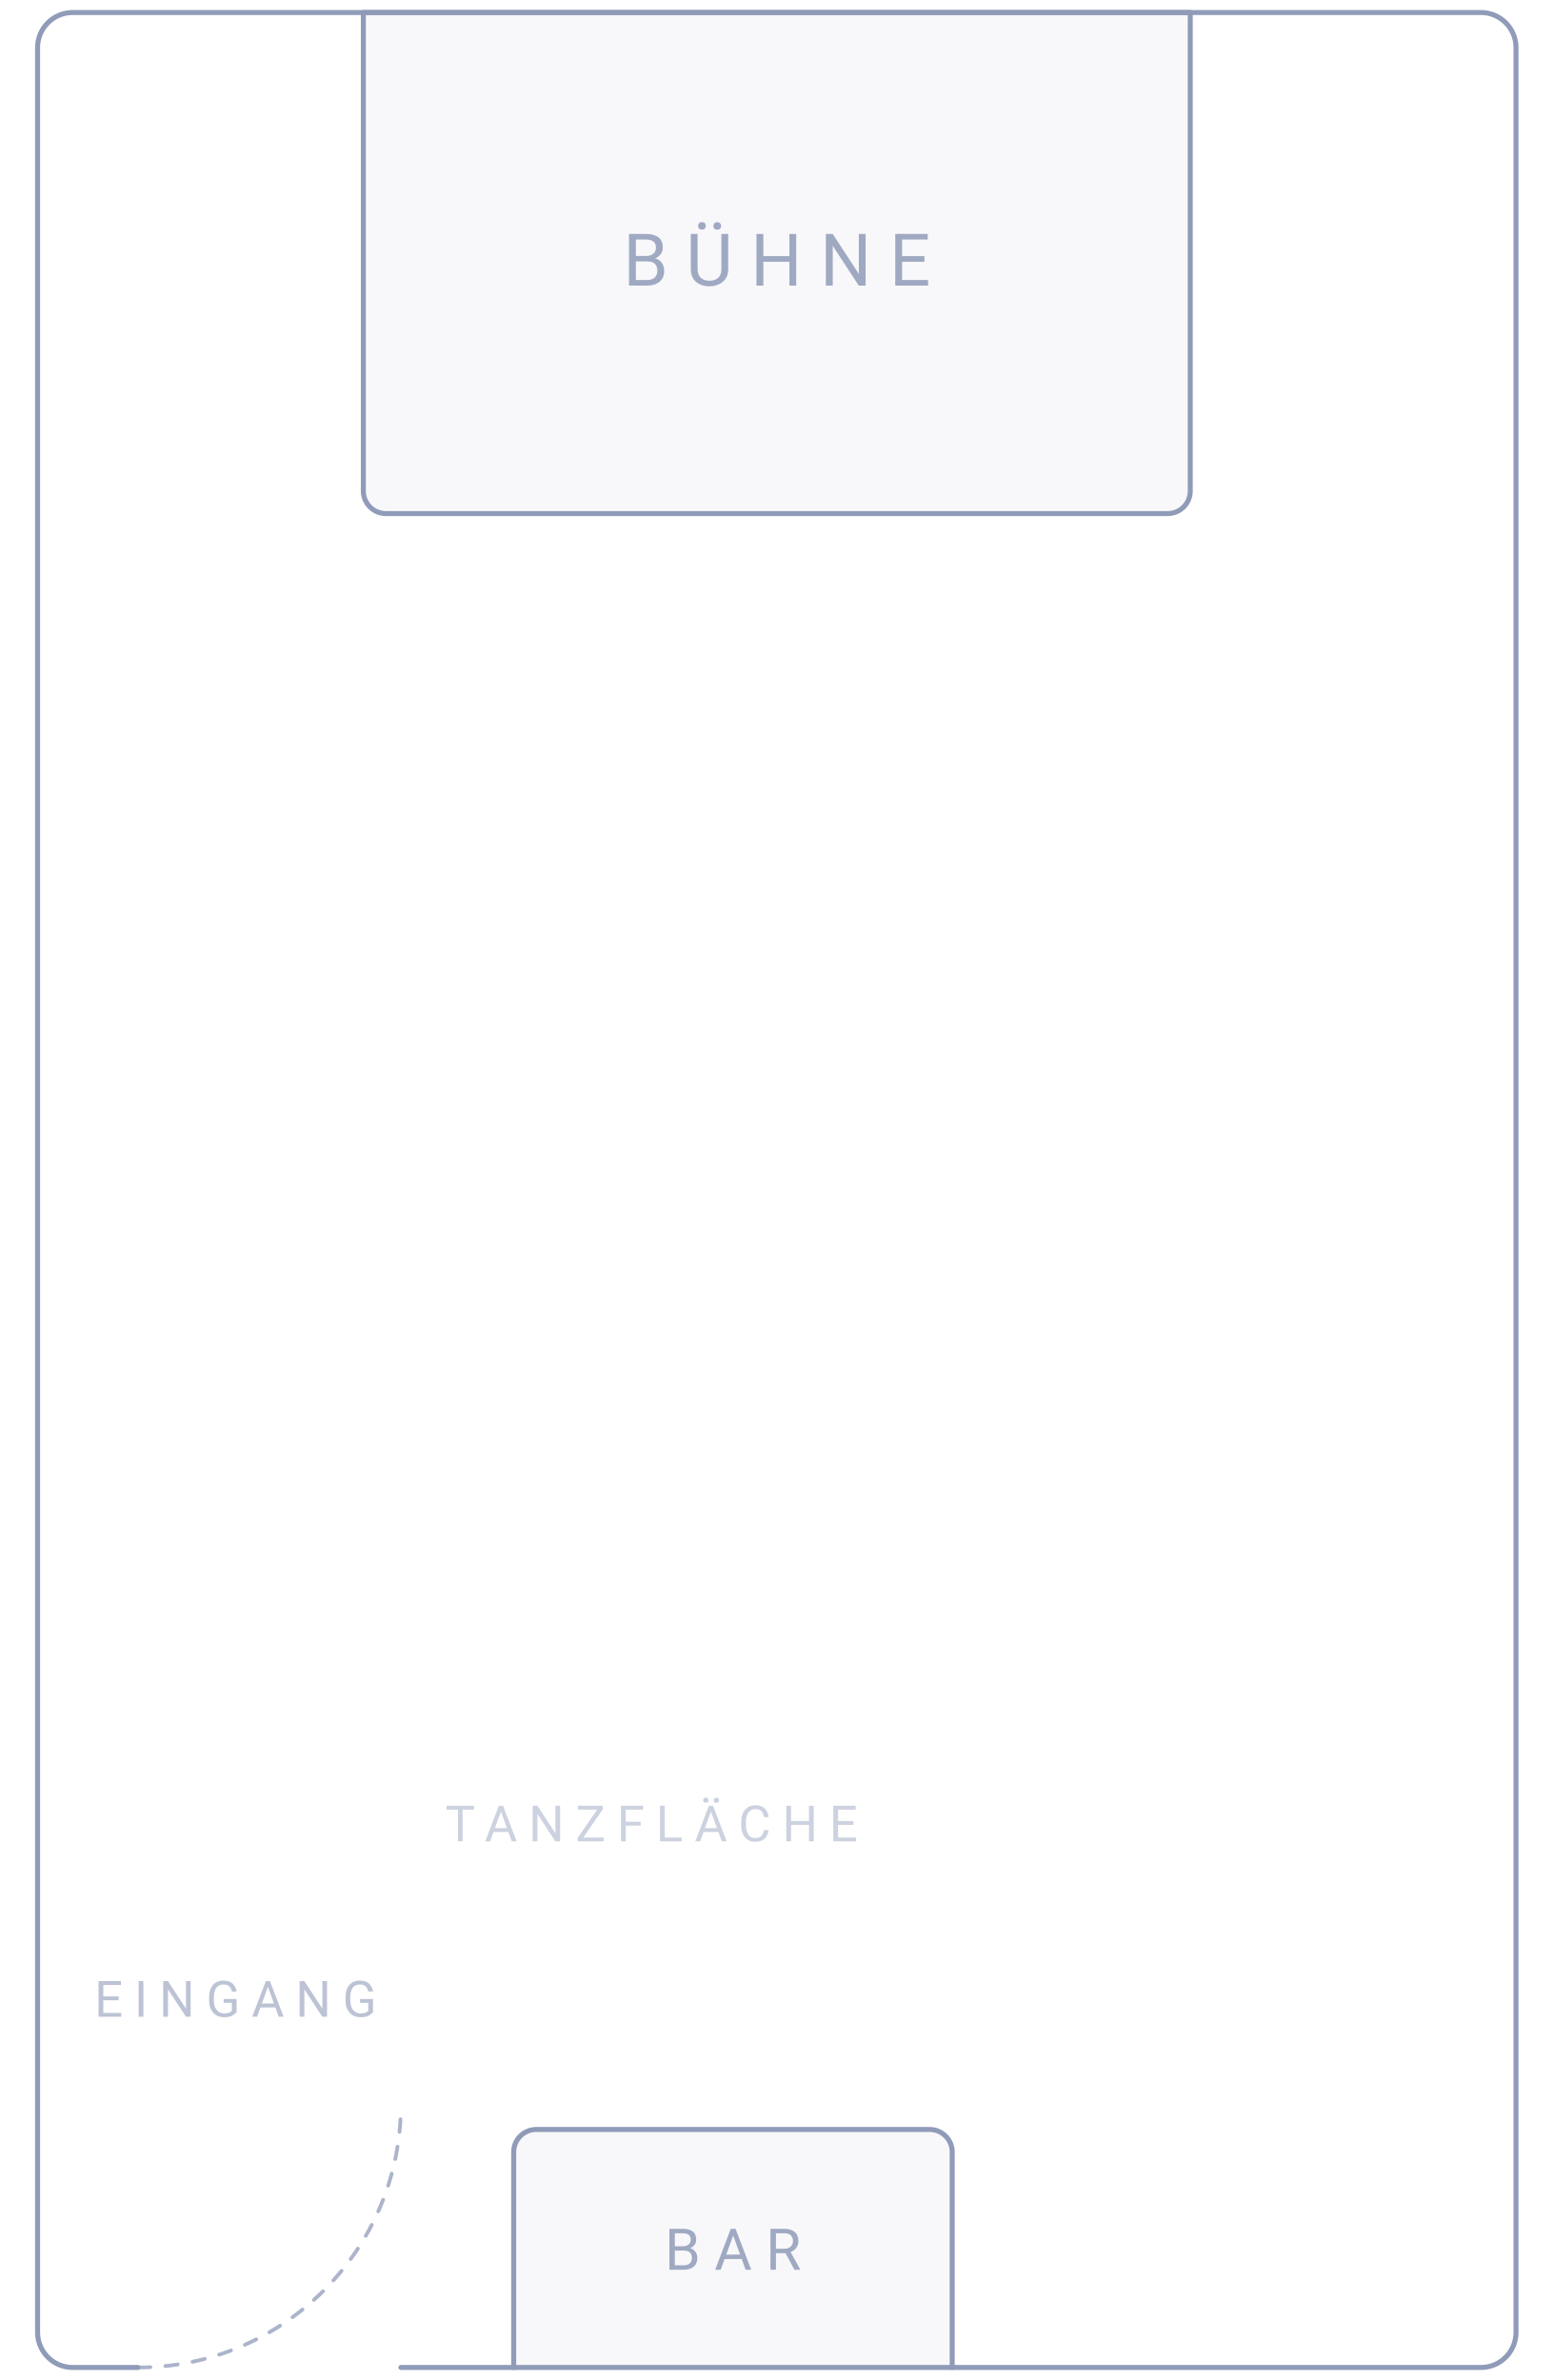
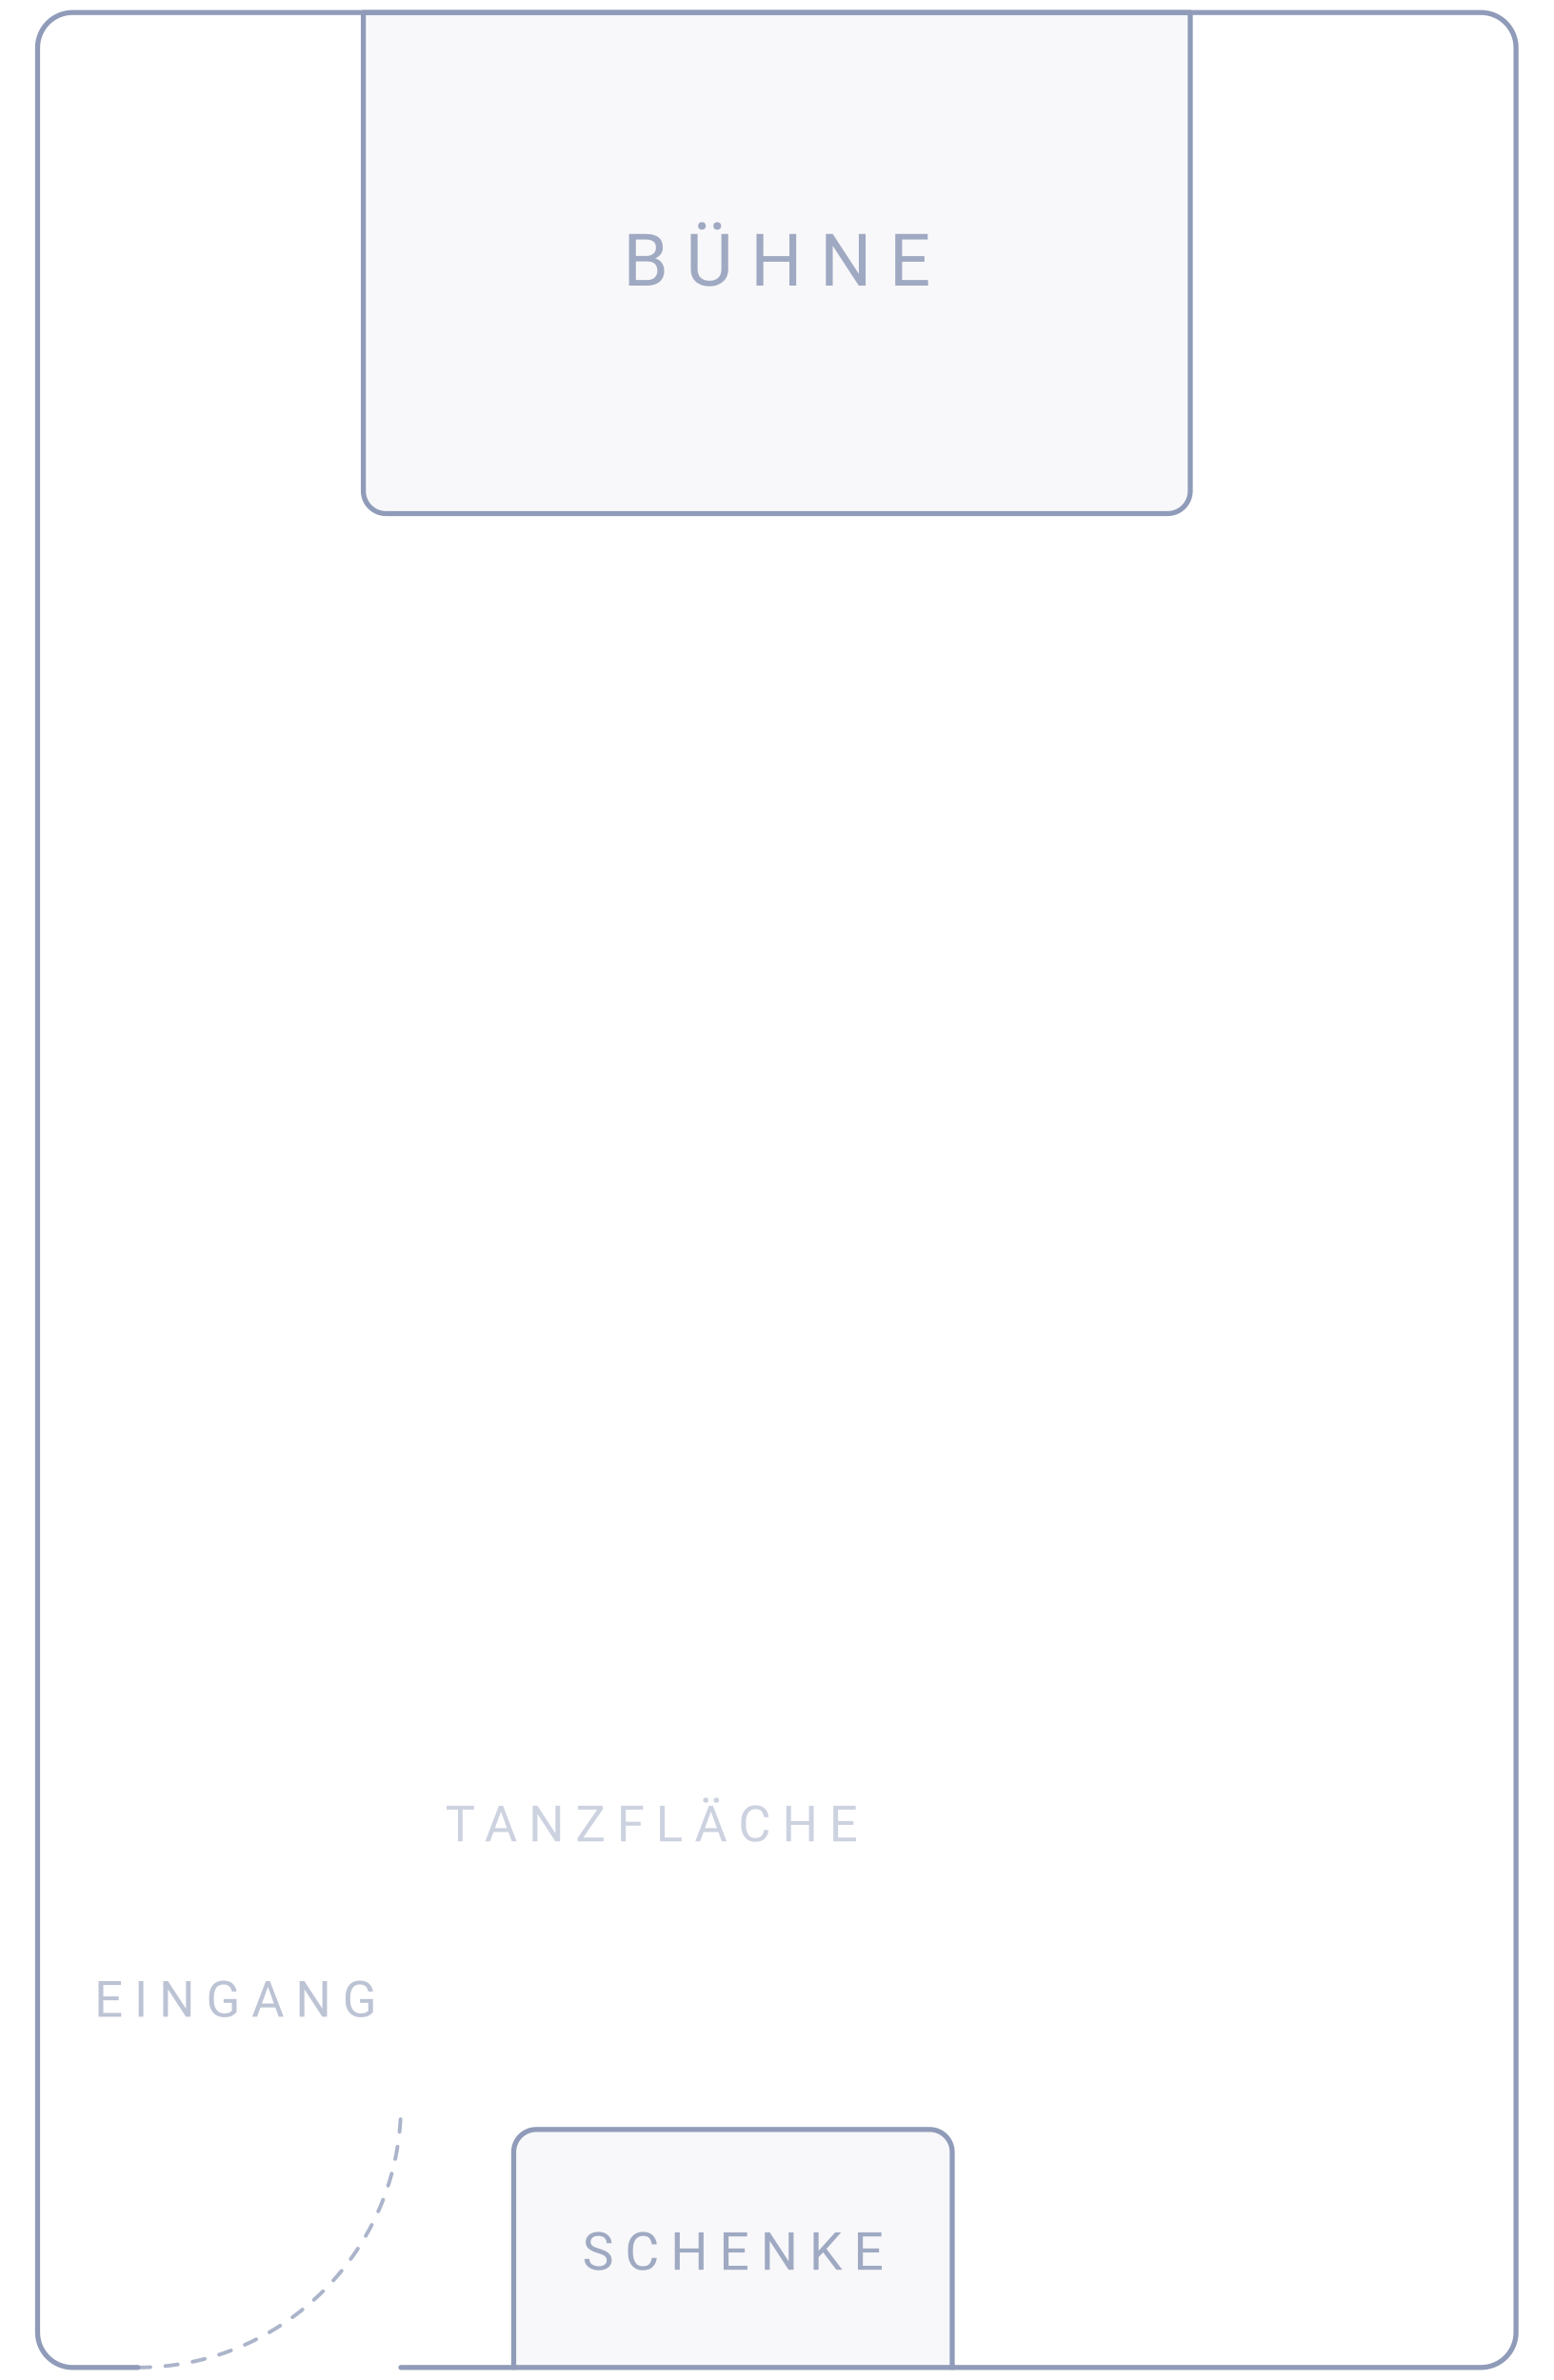
<svg xmlns="http://www.w3.org/2000/svg" viewBox="0 0 1240 1900" width="1240" height="1900" role="img" aria-label="Grundriss Festsaal Jugendheim SJB Haidhausen">
  <g fill="none" stroke="#8f9bb8" stroke-width="4" stroke-linecap="round" stroke-linejoin="round">
    <path d="M 320 1890 L 1182 1890 A 28 28 0 0 0 1210 1862 L 1210 38              A 28 28 0 0 0 1182 10 L 58 10 A 28 28 0 0 0 30 38 L 30 1862              A 28 28 0 0 0 58 1890 L 110 1890" />
    <path d="M 290 10 L 950 10 L 950 392 A 18 18 0 0 1 932 410 L 308 410              A 18 18 0 0 1 290 392 Z" fill="#8f9bb8" fill-opacity="0.07" />
    <path d="M 410 1890 L 410 1718 A 18 18 0 0 1 428 1700 L 742 1700              A 18 18 0 0 1 760 1718 L 760 1890" fill="#8f9bb8" fill-opacity="0.07" />
    <path d="M 110 1890 A 210 210 0 0 0 320 1680" stroke-width="3" stroke-dasharray="10 12" opacity="0.75" />
  </g>
  <g font-family="ui-sans-serif, system-ui, -apple-system, 'Segoe UI', Roboto, Helvetica, Arial, sans-serif" fill="#8f9bb8" text-anchor="middle">
    <text x="620" y="228" font-size="58" letter-spacing="14" opacity="0.85">BÜHNE</text>
-     <text x="585" y="1812" font-size="46" letter-spacing="11" opacity="0.85">BAR</text>
+     <text x="585" y="1812" font-size="42" letter-spacing="9" opacity="0.85">SCHENKE</text>
    <text x="188" y="1610" font-size="40" letter-spacing="9" opacity="0.6">EINGANG</text>
    <text x="520" y="1470" font-size="40" letter-spacing="9" opacity="0.45">TANZFLÄCHE</text>
  </g>
</svg>
